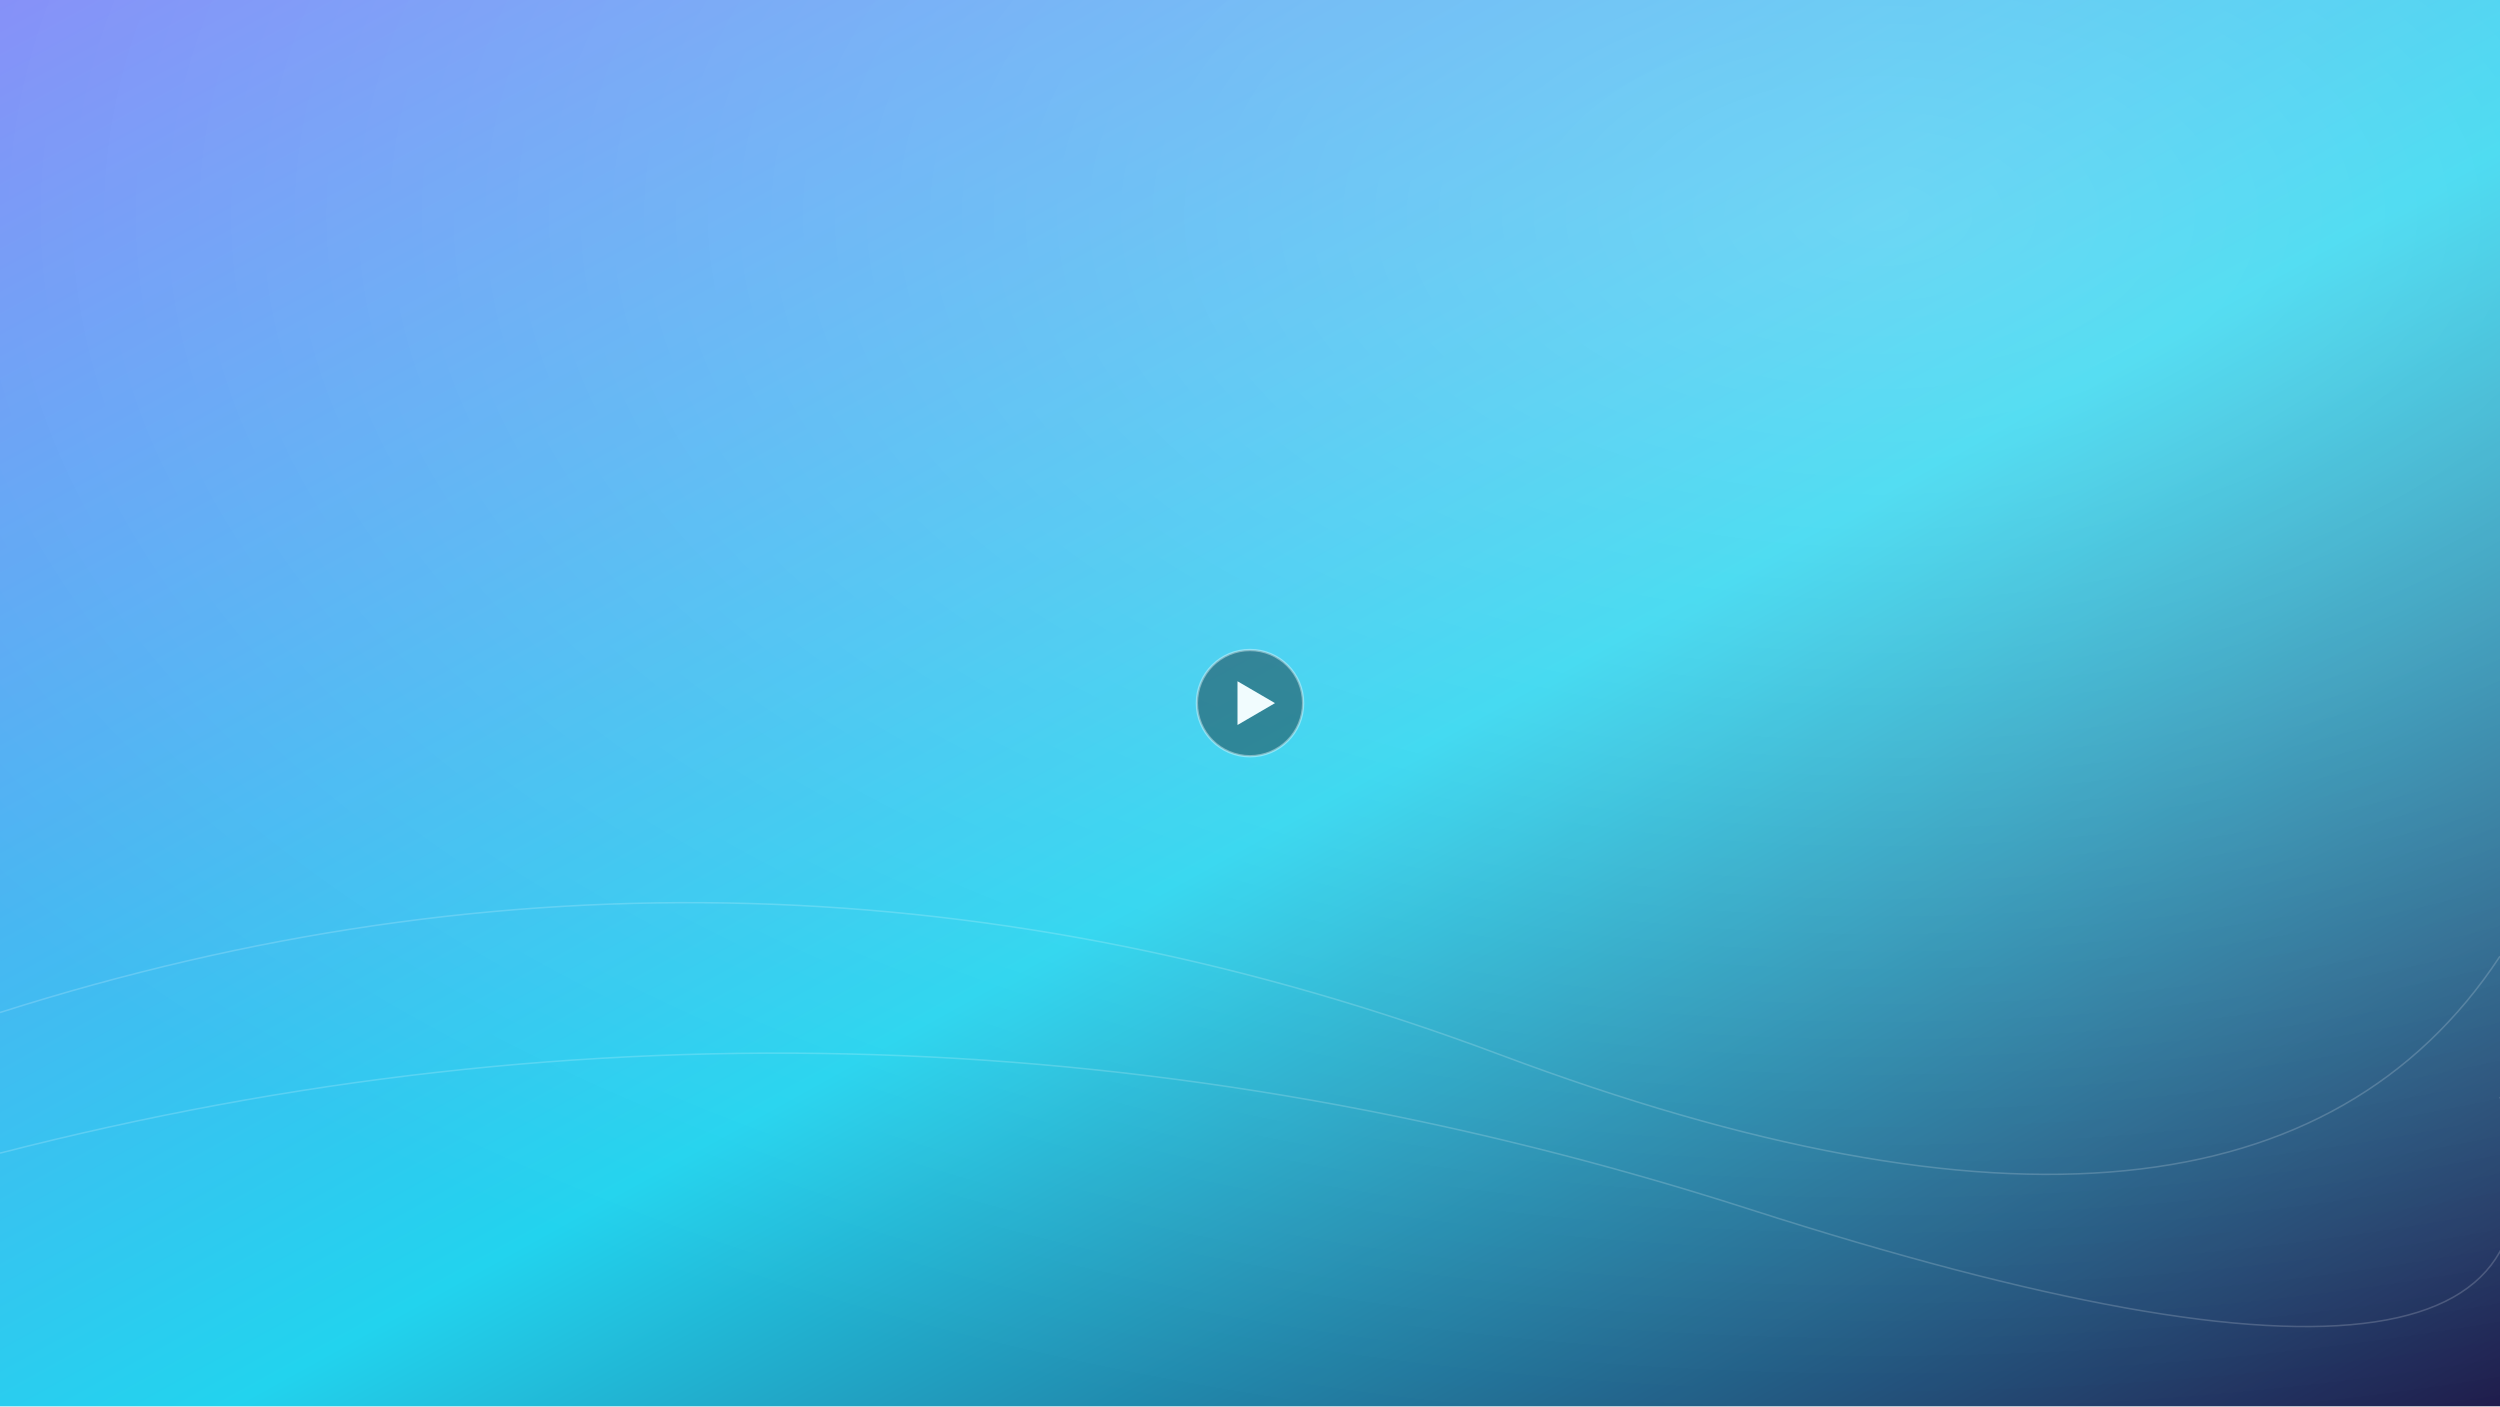
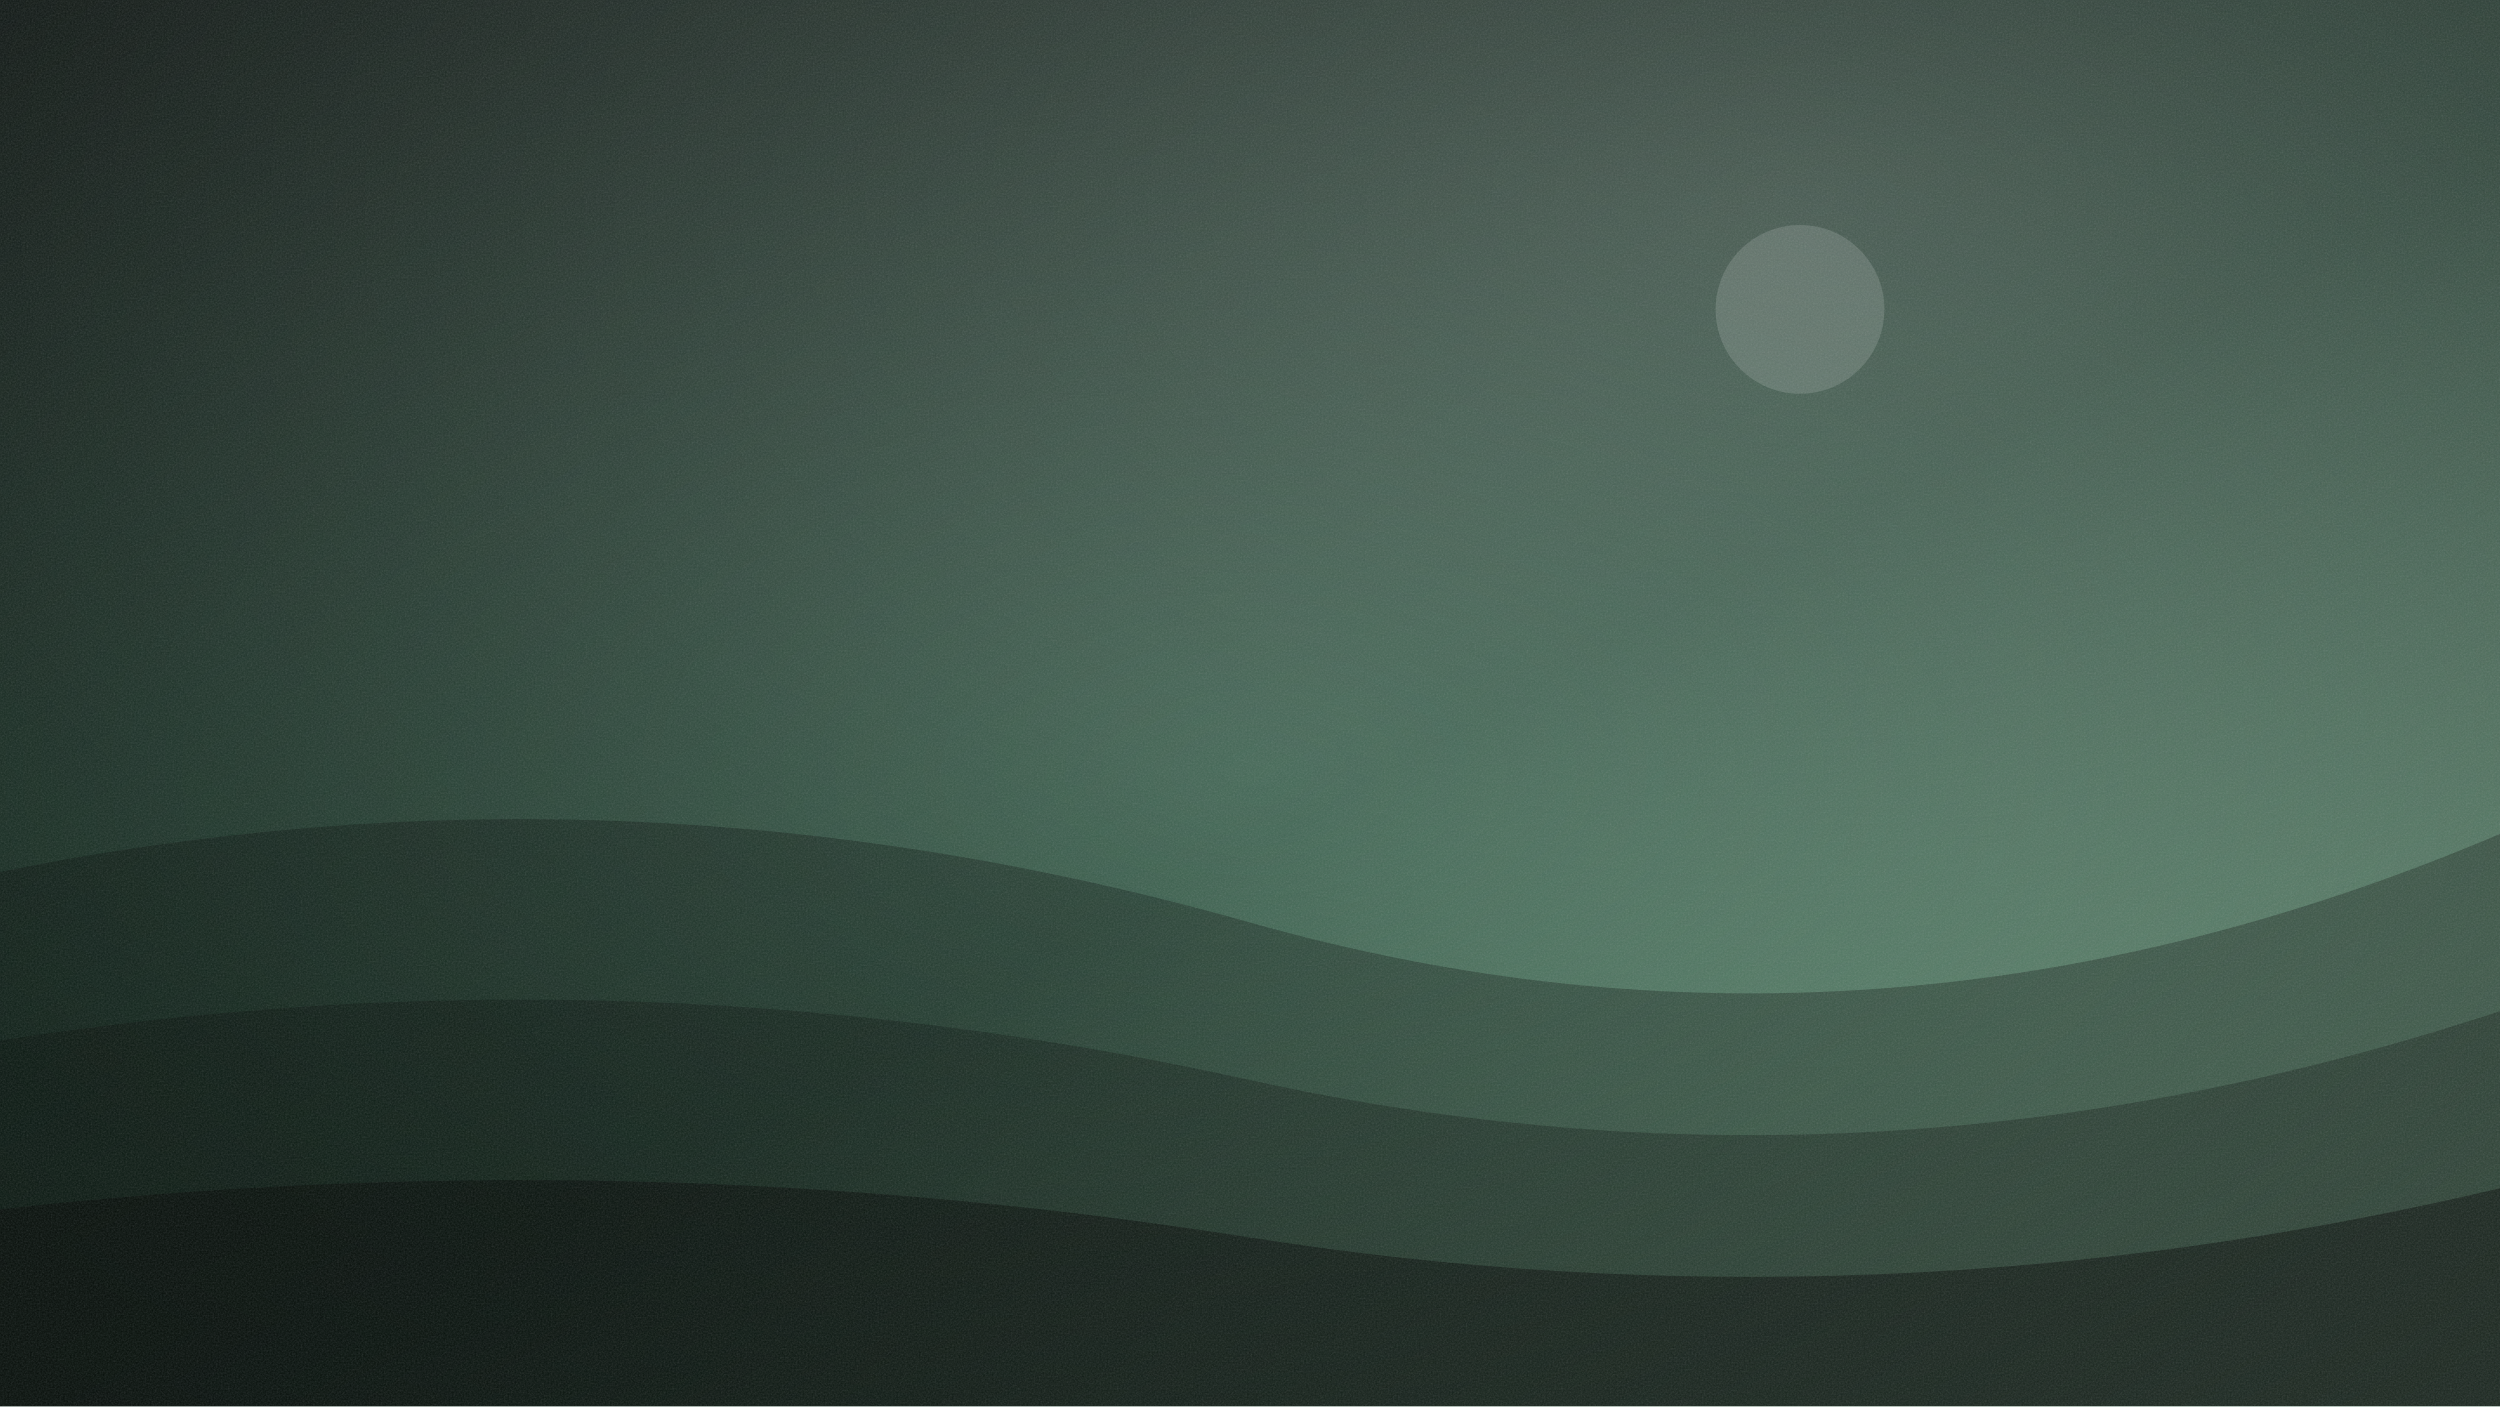
- <svg xmlns="http://www.w3.org/2000/svg" width="1600" height="900" viewBox="0 0 1600 900">
+ <svg xmlns="http://www.w3.org/2000/svg" width="1600" height="900" viewBox="0 0 1600 900" preserveAspectRatio="xMidYMid slice">
+   <style>
+     @keyframes drift-11 {
+       0%, 100% { transform: translate3d(0, 0, 0) scale(1.06); }
+       50% { transform: translate3d(-2%, 2.5%, 0) scale(1.14); }
+     }
+     @keyframes grain-11 {
+       0%, 100% { transform: translate(0, 0); opacity: 0.14; }
+       25% { transform: translate(-1.5%, 1%); opacity: 0.2; }
+       50% { transform: translate(1%, -1.5%); opacity: 0.12; }
+       75% { transform: translate(1.5%, 1.5%); opacity: 0.18; }
+     }
+     .drift { animation: drift-11 46s ease-in-out infinite; transform-origin: center; }
+     .grain { animation: grain-11 7s steps(4, end) infinite; }
+     @media (prefers-reduced-motion: reduce) {
+       .drift, .grain { animation: none; }
+     }
+   </style>
  <defs>
    <linearGradient id="g11" x1="0" y1="0" x2="1" y2="1">
-       <stop offset="0%" stop-color="#818CF8" />
-       <stop offset="55%" stop-color="#22D3EE" />
-       <stop offset="100%" stop-color="#1E1B4B" />
+       <stop offset="0%" stop-color="#0C1A14">
+         <animate attributeName="stop-color" values="#0C1A14;#26513C;#0C1A14" dur="22s" repeatCount="indefinite" />
+       </stop>
+       <stop offset="55%" stop-color="#26513C">
+         <animate attributeName="stop-color" values="#26513C;#8FCFA8;#26513C" dur="26s" repeatCount="indefinite" />
+       </stop>
+       <stop offset="100%" stop-color="#8FCFA8">
+         <animate attributeName="stop-color" values="#8FCFA8;#0C1A14;#8FCFA8" dur="30s" repeatCount="indefinite" />
+       </stop>
    </linearGradient>
-     <radialGradient id="r11" cx="0.75" cy="0.15" r="0.9">
-       <stop offset="0%" stop-color="#ffffff" stop-opacity="0.28" />
+     <radialGradient id="r11" cx="0.72" cy="0.14" r="0.95">
+       <stop offset="0%" stop-color="#ffffff" stop-opacity="0.3" />
      <stop offset="100%" stop-color="#ffffff" stop-opacity="0" />
    </radialGradient>
+     <radialGradient id="v11" cx="0.5" cy="0.55" r="0.75">
+       <stop offset="0%" stop-color="#000000" stop-opacity="0" />
+       <stop offset="100%" stop-color="#000000" stop-opacity="0.42" />
+     </radialGradient>
+     <filter id="n11" x="-10%" y="-10%" width="120%" height="120%">
+       <feTurbulence type="fractalNoise" baseFrequency="0.9" numOctaves="3" stitchTiles="stitch" />
+       <feColorMatrix type="saturate" values="0" />
+     </filter>
  </defs>
  <rect width="1600" height="900" fill="url(#g11)" />
-   <rect width="1600" height="900" fill="url(#r11)" />
-   <g opacity="0.18" stroke="#ffffff" stroke-width="1" fill="none">
-     <path d="M0 648 Q 480 495 960 675 T 1600 612" />
-     <path d="M0 738 Q 560 594 1120 774 T 1600 702" />
+   <g class="drift">
+     <rect width="1600" height="900" fill="url(#r11)" />
+     <path d="M0 558           Q 400 477 800 590.4           T 1600 533.7           V 900 H 0 Z" fill="#000000" opacity="0.28" />
+     <path d="M0 666           Q 400 603 800 691.2           T 1600 647.1           V 900 H 0 Z" fill="#000000" opacity="0.26" />
+     <path d="M0 774           Q 400 729 800 792           T 1600 760.5           V 900 H 0 Z" fill="#000000" opacity="0.42" />
  </g>
-   <g transform="translate(766 416)" opacity="0.92">
-     <circle cx="34" cy="34" r="34" fill="rgba(10,10,12,0.42)" stroke="rgba(255,255,255,0.42)" stroke-width="1.5" />
-     <path d="M26 20 L50 34 L26 48 Z" fill="#ffffff" />
-   </g>
+   <rect width="1600" height="900" fill="url(#v11)" />
+   <rect class="grain" width="1600" height="900" filter="url(#n11)" opacity="0.16" />
+   <circle cx="1152" cy="198" r="54" fill="#ffffff" opacity="0.14" />
</svg>
